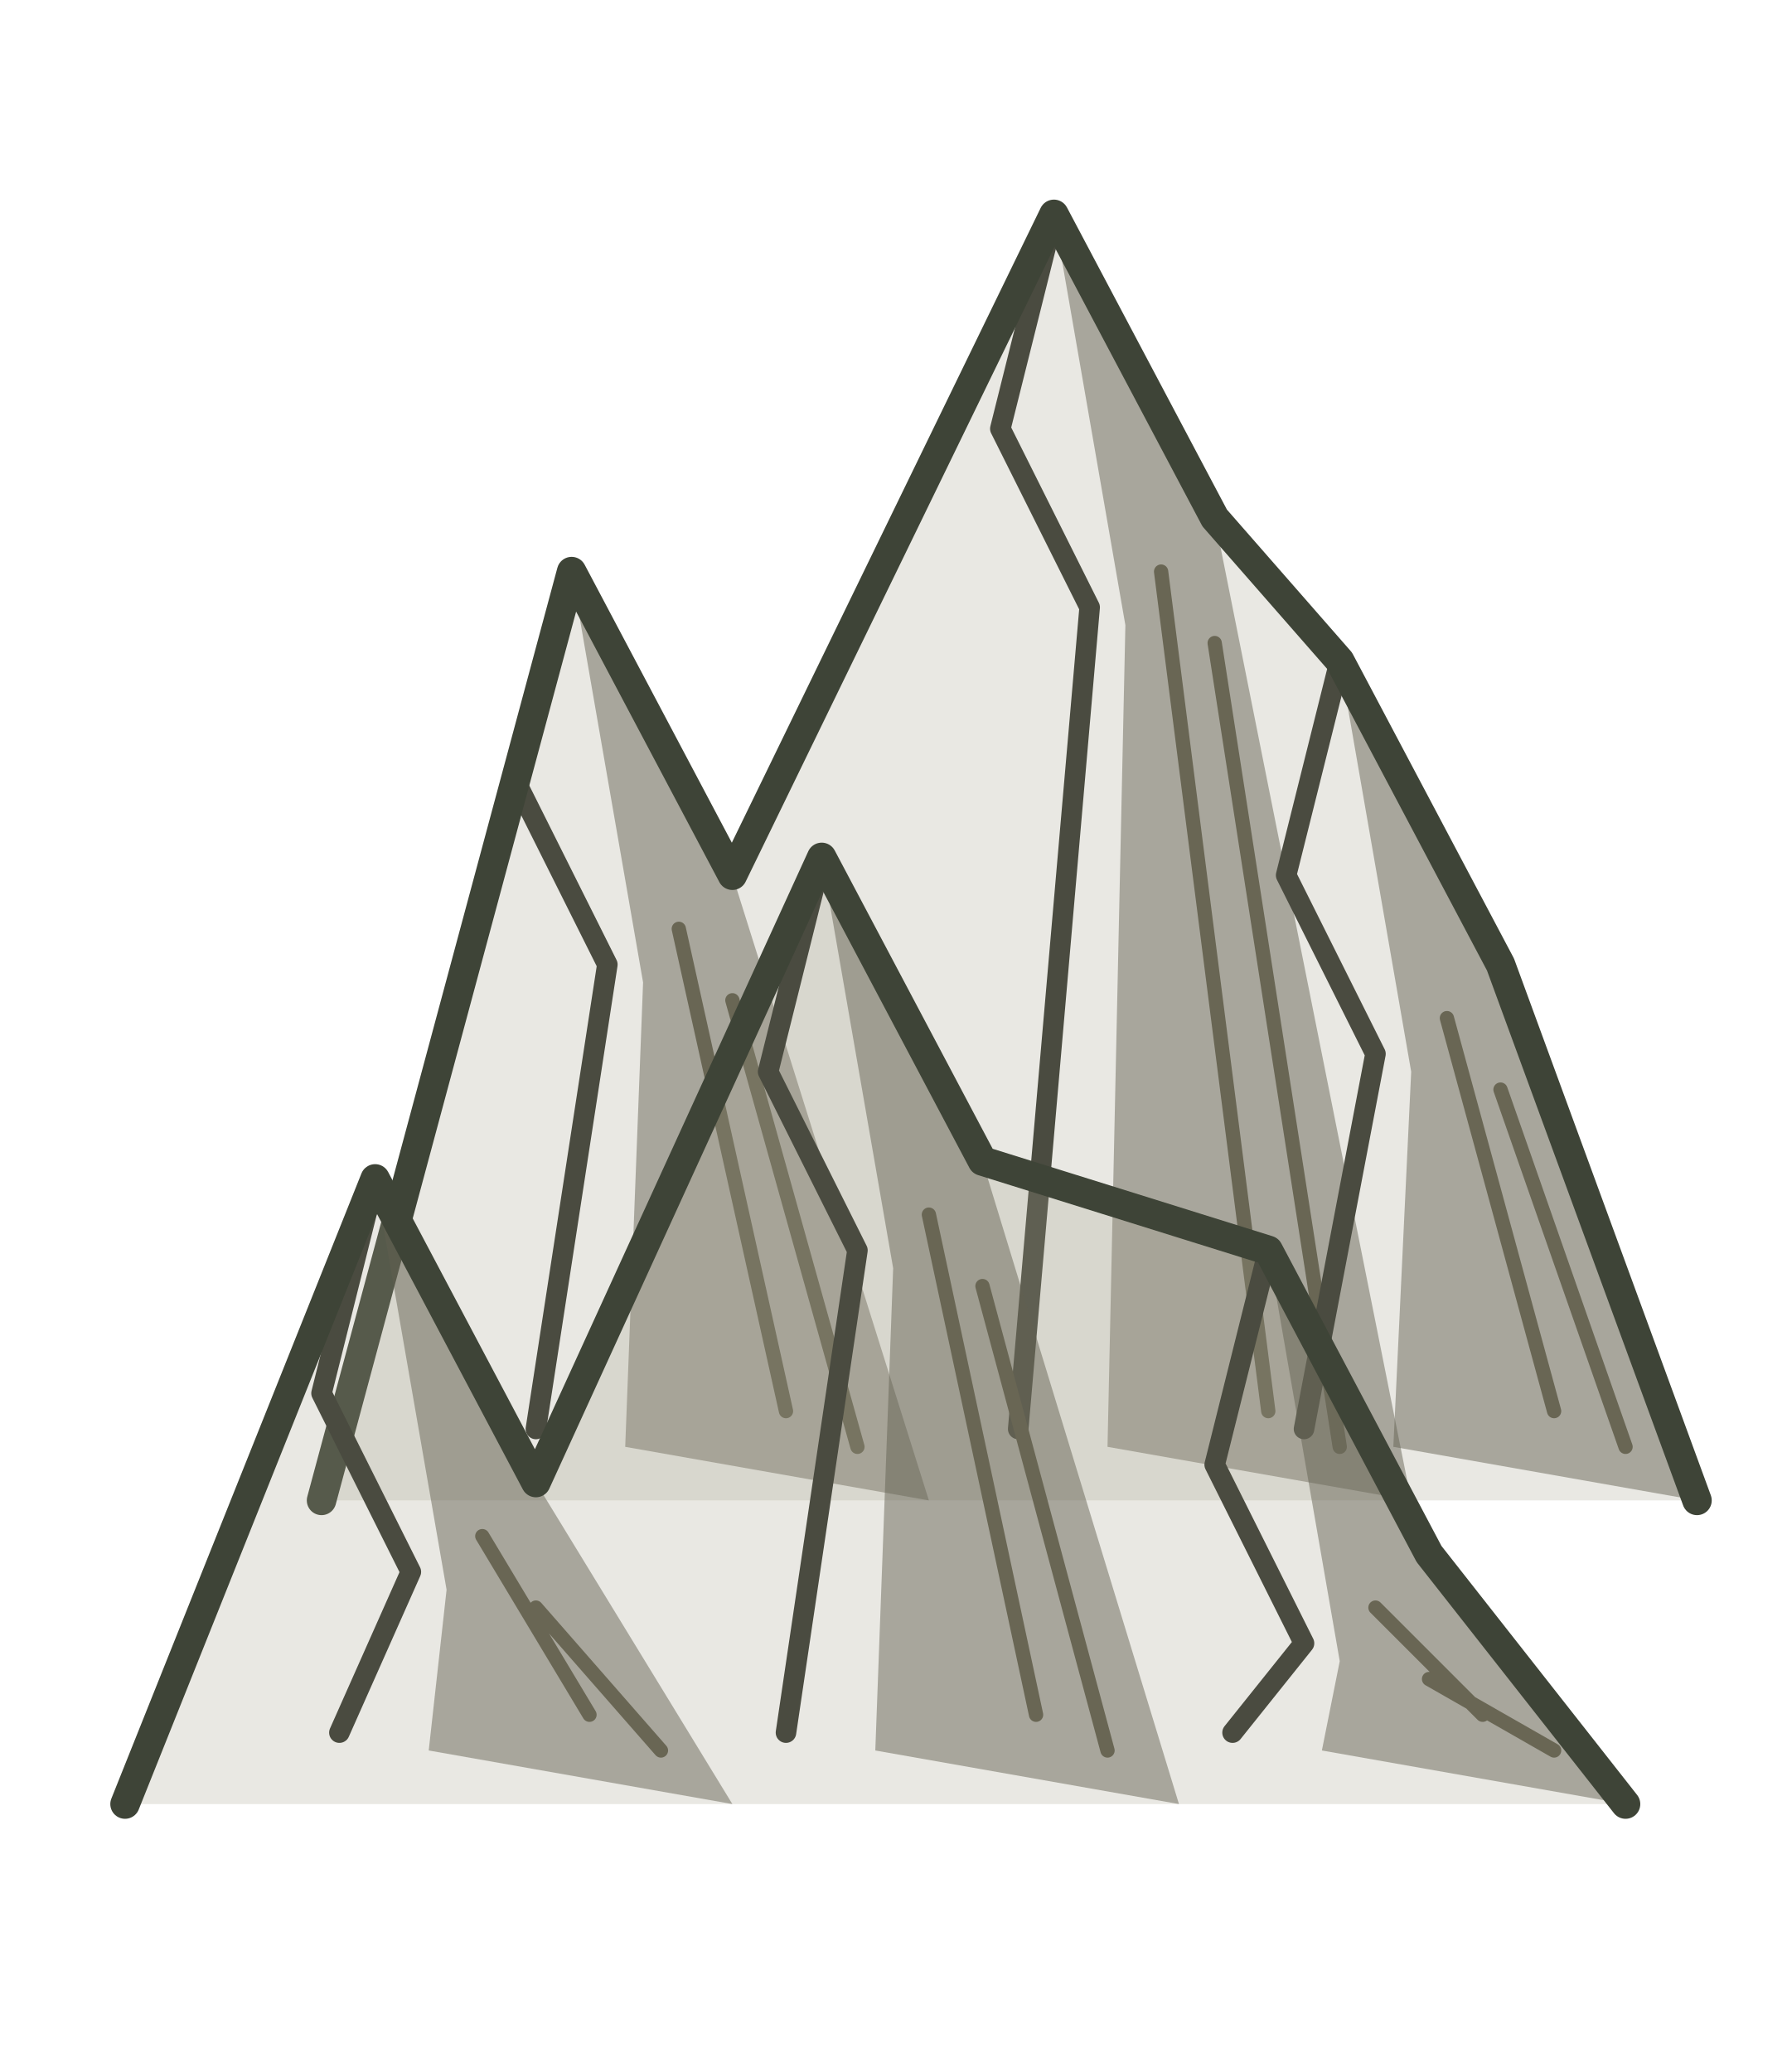
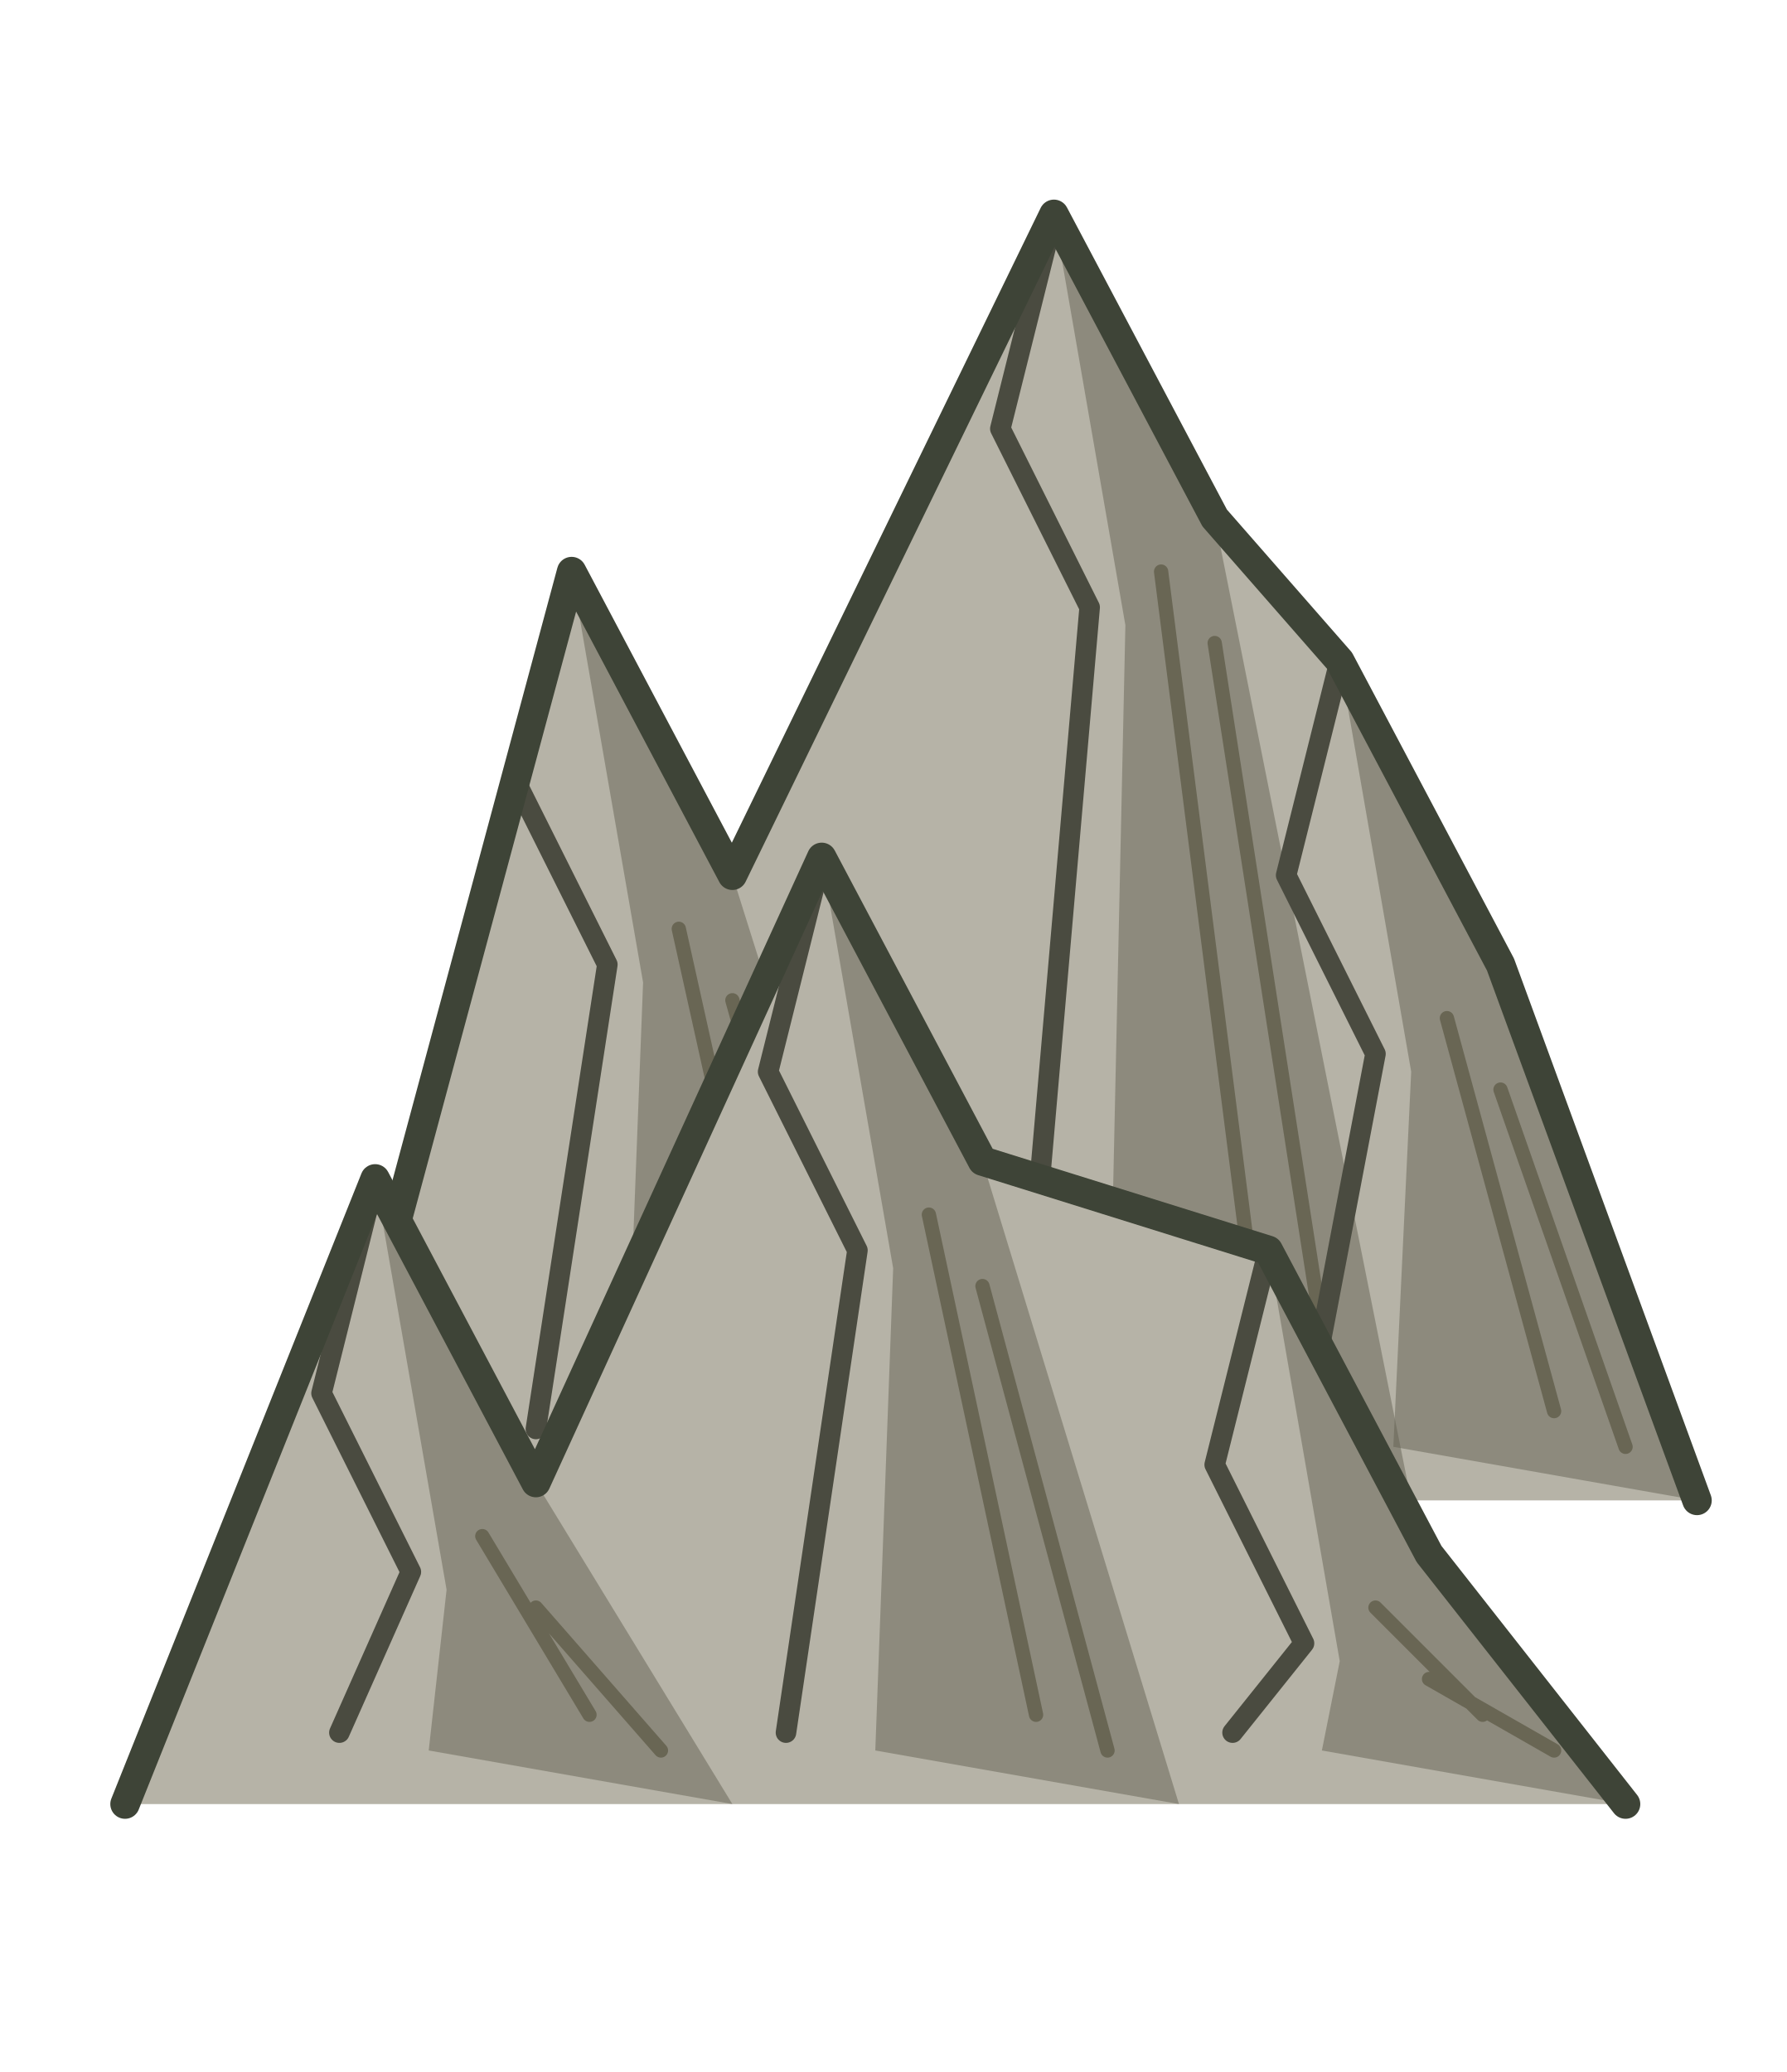
<svg xmlns="http://www.w3.org/2000/svg" viewBox="0 0 100 116">
-   <path d="M18 84L32 32L41 49L59 12L68 29L75 37L84 54L95 84Z" fill="#A4A08A" stroke="none" stroke-width="0" opacity="0.24" stroke-linecap="round" stroke-linejoin="round" />
+   <path d="M18 84L32 32L41 49L59 12L68 29L75 37L84 54L95 84Z" fill="#B6B3A7" stroke="none" stroke-width="0" opacity="1" stroke-linecap="round" stroke-linejoin="round" />
  <path d="M32 32L41 49L52 84L35 81L36 55Z" fill="#615F50" stroke="none" stroke-width="0" opacity="0.48" stroke-linecap="round" stroke-linejoin="round" />
  <path d="M32 32L29 44L34 54L30 80" fill="none" stroke="#4A4B40" stroke-width="1.15" opacity="1" stroke-linecap="round" stroke-linejoin="round" />
  <path d="M38 52L44 79M41 56L48 81" fill="none" stroke="#696654" stroke-width="0.8" opacity="1" stroke-linecap="round" stroke-linejoin="round" />
  <path d="M59 12L68 29L79 84L62 81L63 35Z" fill="#615F50" stroke="none" stroke-width="0" opacity="0.48" stroke-linecap="round" stroke-linejoin="round" />
  <path d="M59 12L56 24L61 34L57 80" fill="none" stroke="#4A4B40" stroke-width="1.15" opacity="1" stroke-linecap="round" stroke-linejoin="round" />
  <path d="M65 32L71 79M68 36L75 81" fill="none" stroke="#696654" stroke-width="0.8" opacity="1" stroke-linecap="round" stroke-linejoin="round" />
  <path d="M75 37L84 54L95 84L78 81L79 60Z" fill="#615F50" stroke="none" stroke-width="0" opacity="0.48" stroke-linecap="round" stroke-linejoin="round" />
  <path d="M75 37L72 49L77 59L73 80" fill="none" stroke="#4A4B40" stroke-width="1.15" opacity="1" stroke-linecap="round" stroke-linejoin="round" />
  <path d="M81 57L87 79M84 61L91 81" fill="none" stroke="#696654" stroke-width="0.8" opacity="1" stroke-linecap="round" stroke-linejoin="round" />
  <path d="M18 84L32 32L41 49L59 12L68 29L75 37L84 54L95 84" fill="none" stroke="#3E4437" stroke-width="1.65" opacity="1" stroke-linecap="round" stroke-linejoin="round" />
-   <path d="M7 101L21 66L30 83L46 48L55 65L71 70L80 87L91 101Z" fill="#A4A08A" stroke="none" stroke-width="0" opacity="0.24" stroke-linecap="round" stroke-linejoin="round" />
+   <path d="M7 101L21 66L30 83L46 48L55 65L71 70L80 87L91 101Z" fill="#B6B3A7" stroke="none" stroke-width="0" opacity="1" stroke-linecap="round" stroke-linejoin="round" />
  <path d="M21 66L30 83L41 101L24 98L25 89Z" fill="#615F50" stroke="none" stroke-width="0" opacity="0.48" stroke-linecap="round" stroke-linejoin="round" />
  <path d="M21 66L18 78L23 88L19 97" fill="none" stroke="#4A4B40" stroke-width="1.15" opacity="1" stroke-linecap="round" stroke-linejoin="round" />
  <path d="M27 86L33 96M30 90L37 98" fill="none" stroke="#696654" stroke-width="0.8" opacity="1" stroke-linecap="round" stroke-linejoin="round" />
  <path d="M46 48L55 65L66 101L49 98L50 71Z" fill="#615F50" stroke="none" stroke-width="0" opacity="0.48" stroke-linecap="round" stroke-linejoin="round" />
  <path d="M46 48L43 60L48 70L44 97" fill="none" stroke="#4A4B40" stroke-width="1.15" opacity="1" stroke-linecap="round" stroke-linejoin="round" />
  <path d="M52 68L58 96M55 72L62 98" fill="none" stroke="#696654" stroke-width="0.8" opacity="1" stroke-linecap="round" stroke-linejoin="round" />
  <path d="M71 70L80 87L91 101L74 98L75 93Z" fill="#615F50" stroke="none" stroke-width="0" opacity="0.48" stroke-linecap="round" stroke-linejoin="round" />
  <path d="M71 70L68 82L73 92L69 97" fill="none" stroke="#4A4B40" stroke-width="1.15" opacity="1" stroke-linecap="round" stroke-linejoin="round" />
  <path d="M77 90L83 96M80 94L87 98" fill="none" stroke="#696654" stroke-width="0.8" opacity="1" stroke-linecap="round" stroke-linejoin="round" />
  <path d="M7 101L21 66L30 83L46 48L55 65L71 70L80 87L91 101" fill="none" stroke="#3E4437" stroke-width="1.65" opacity="1" stroke-linecap="round" stroke-linejoin="round" />
</svg>
